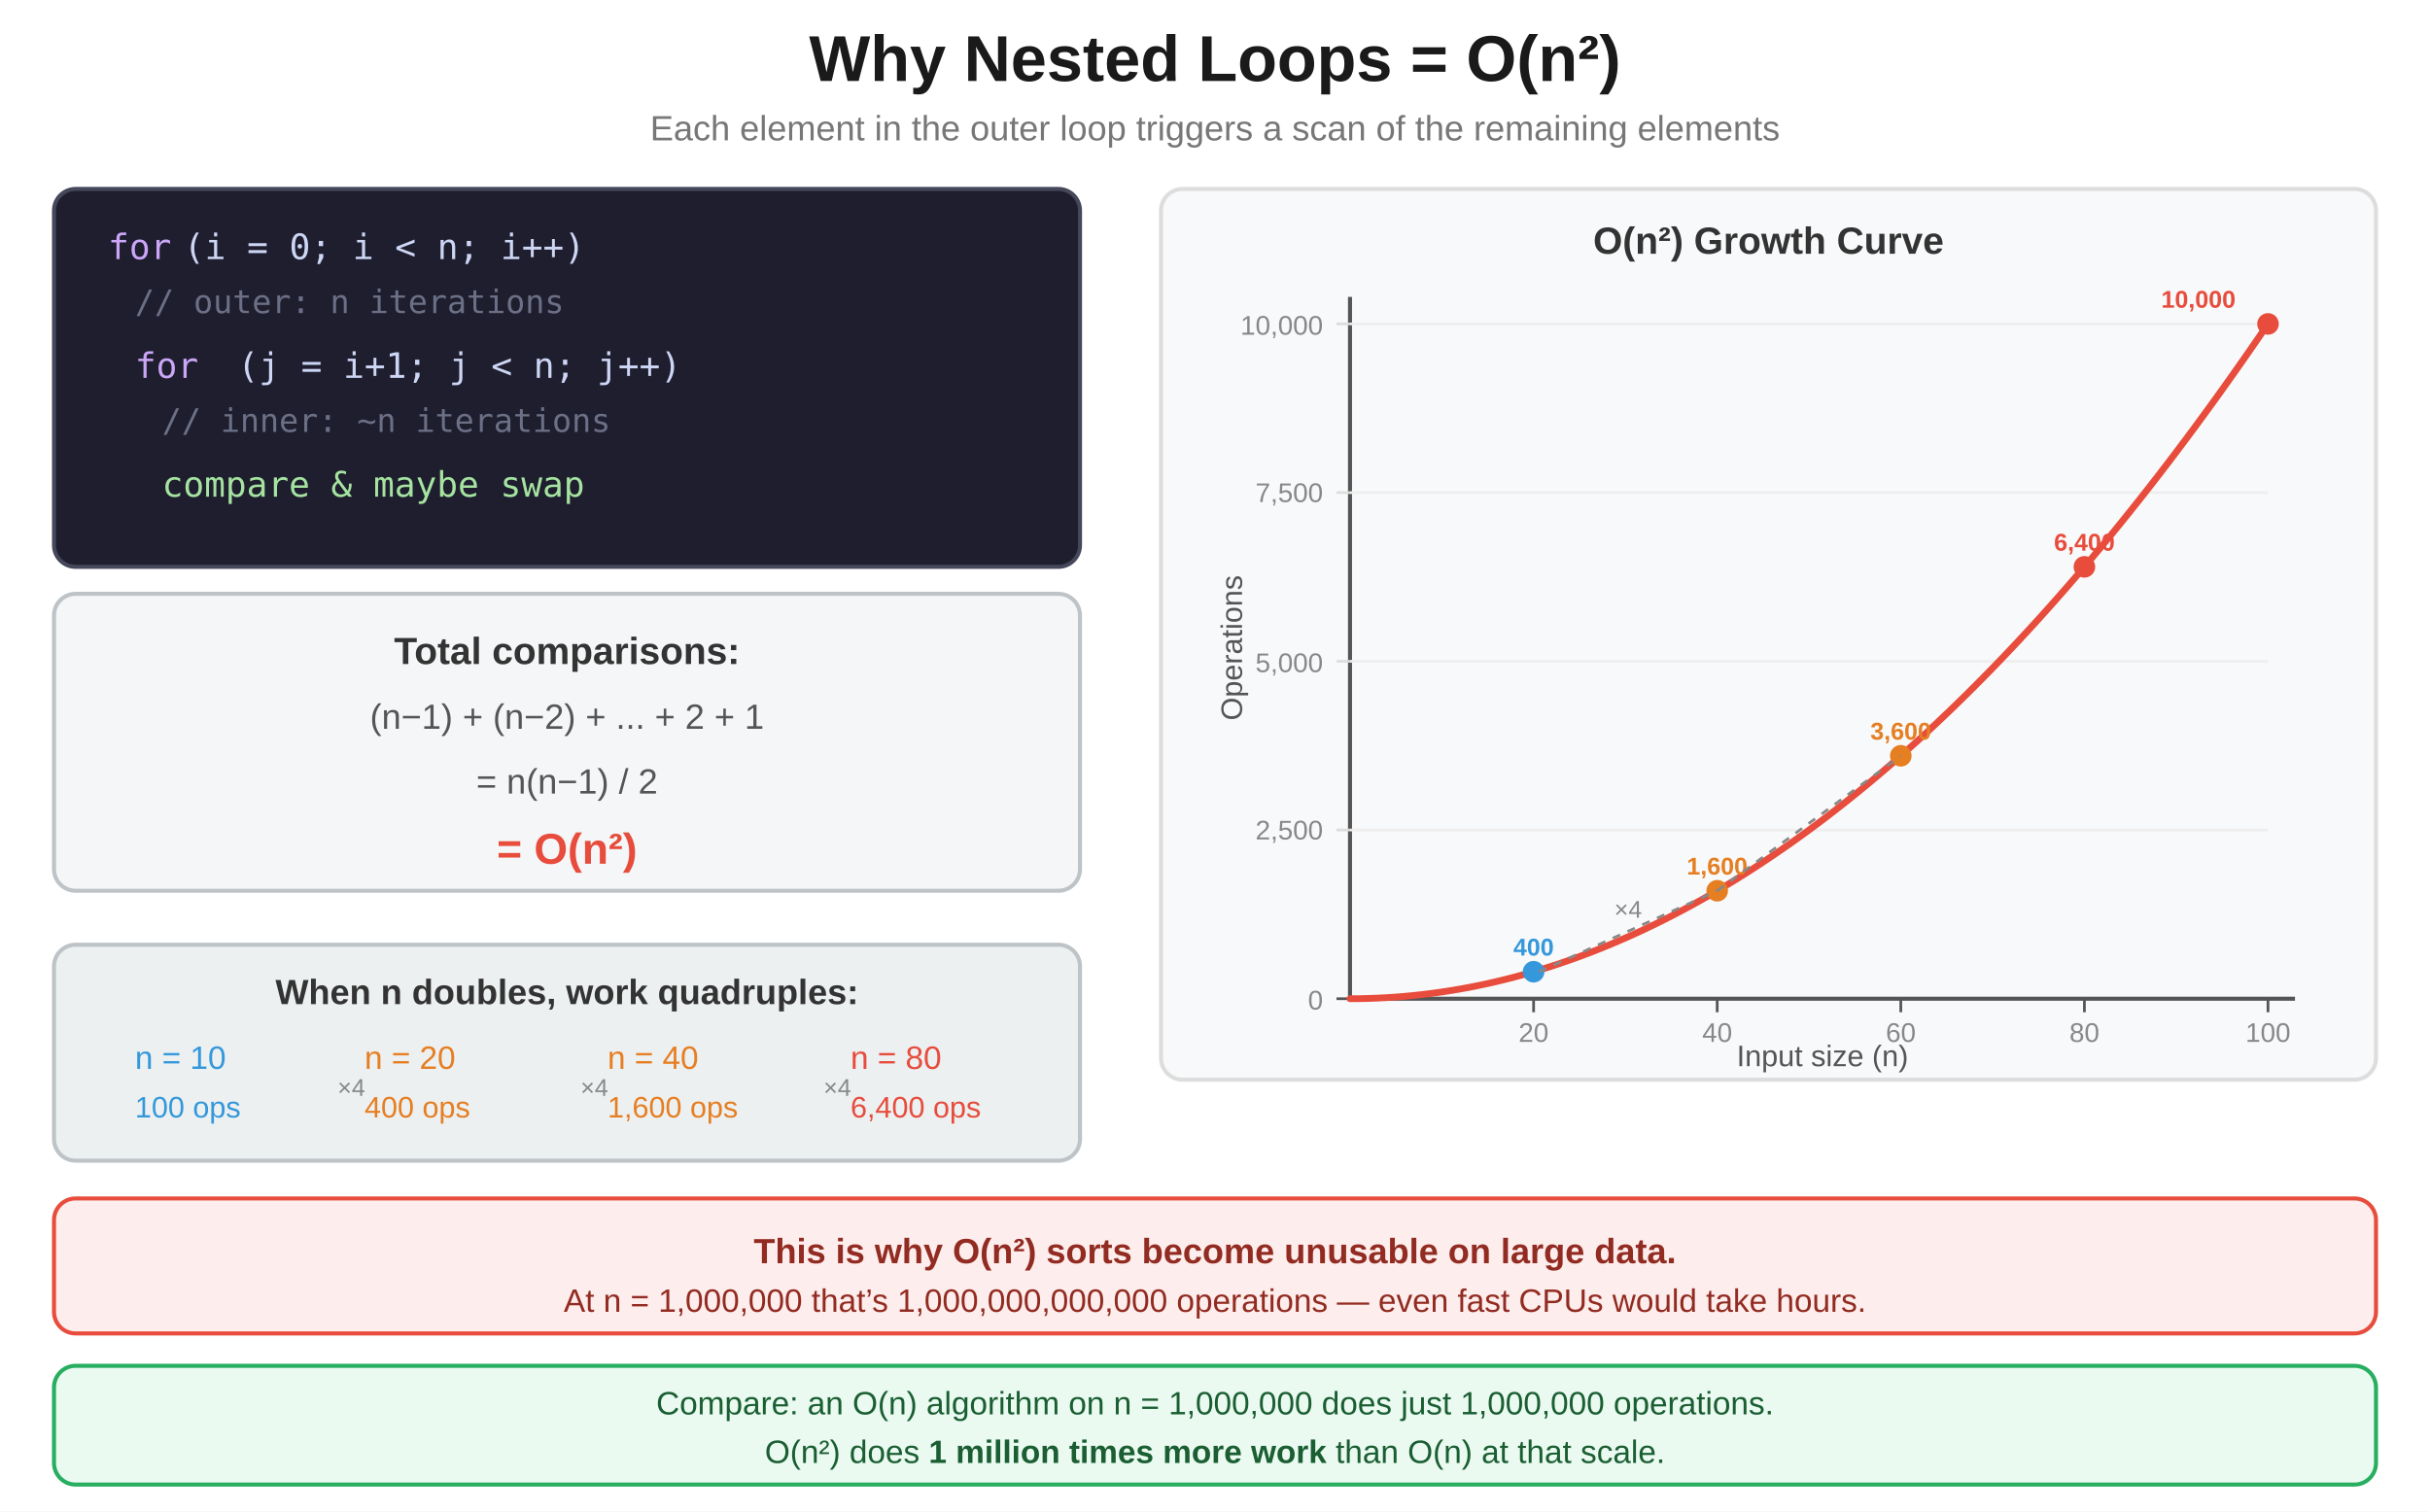
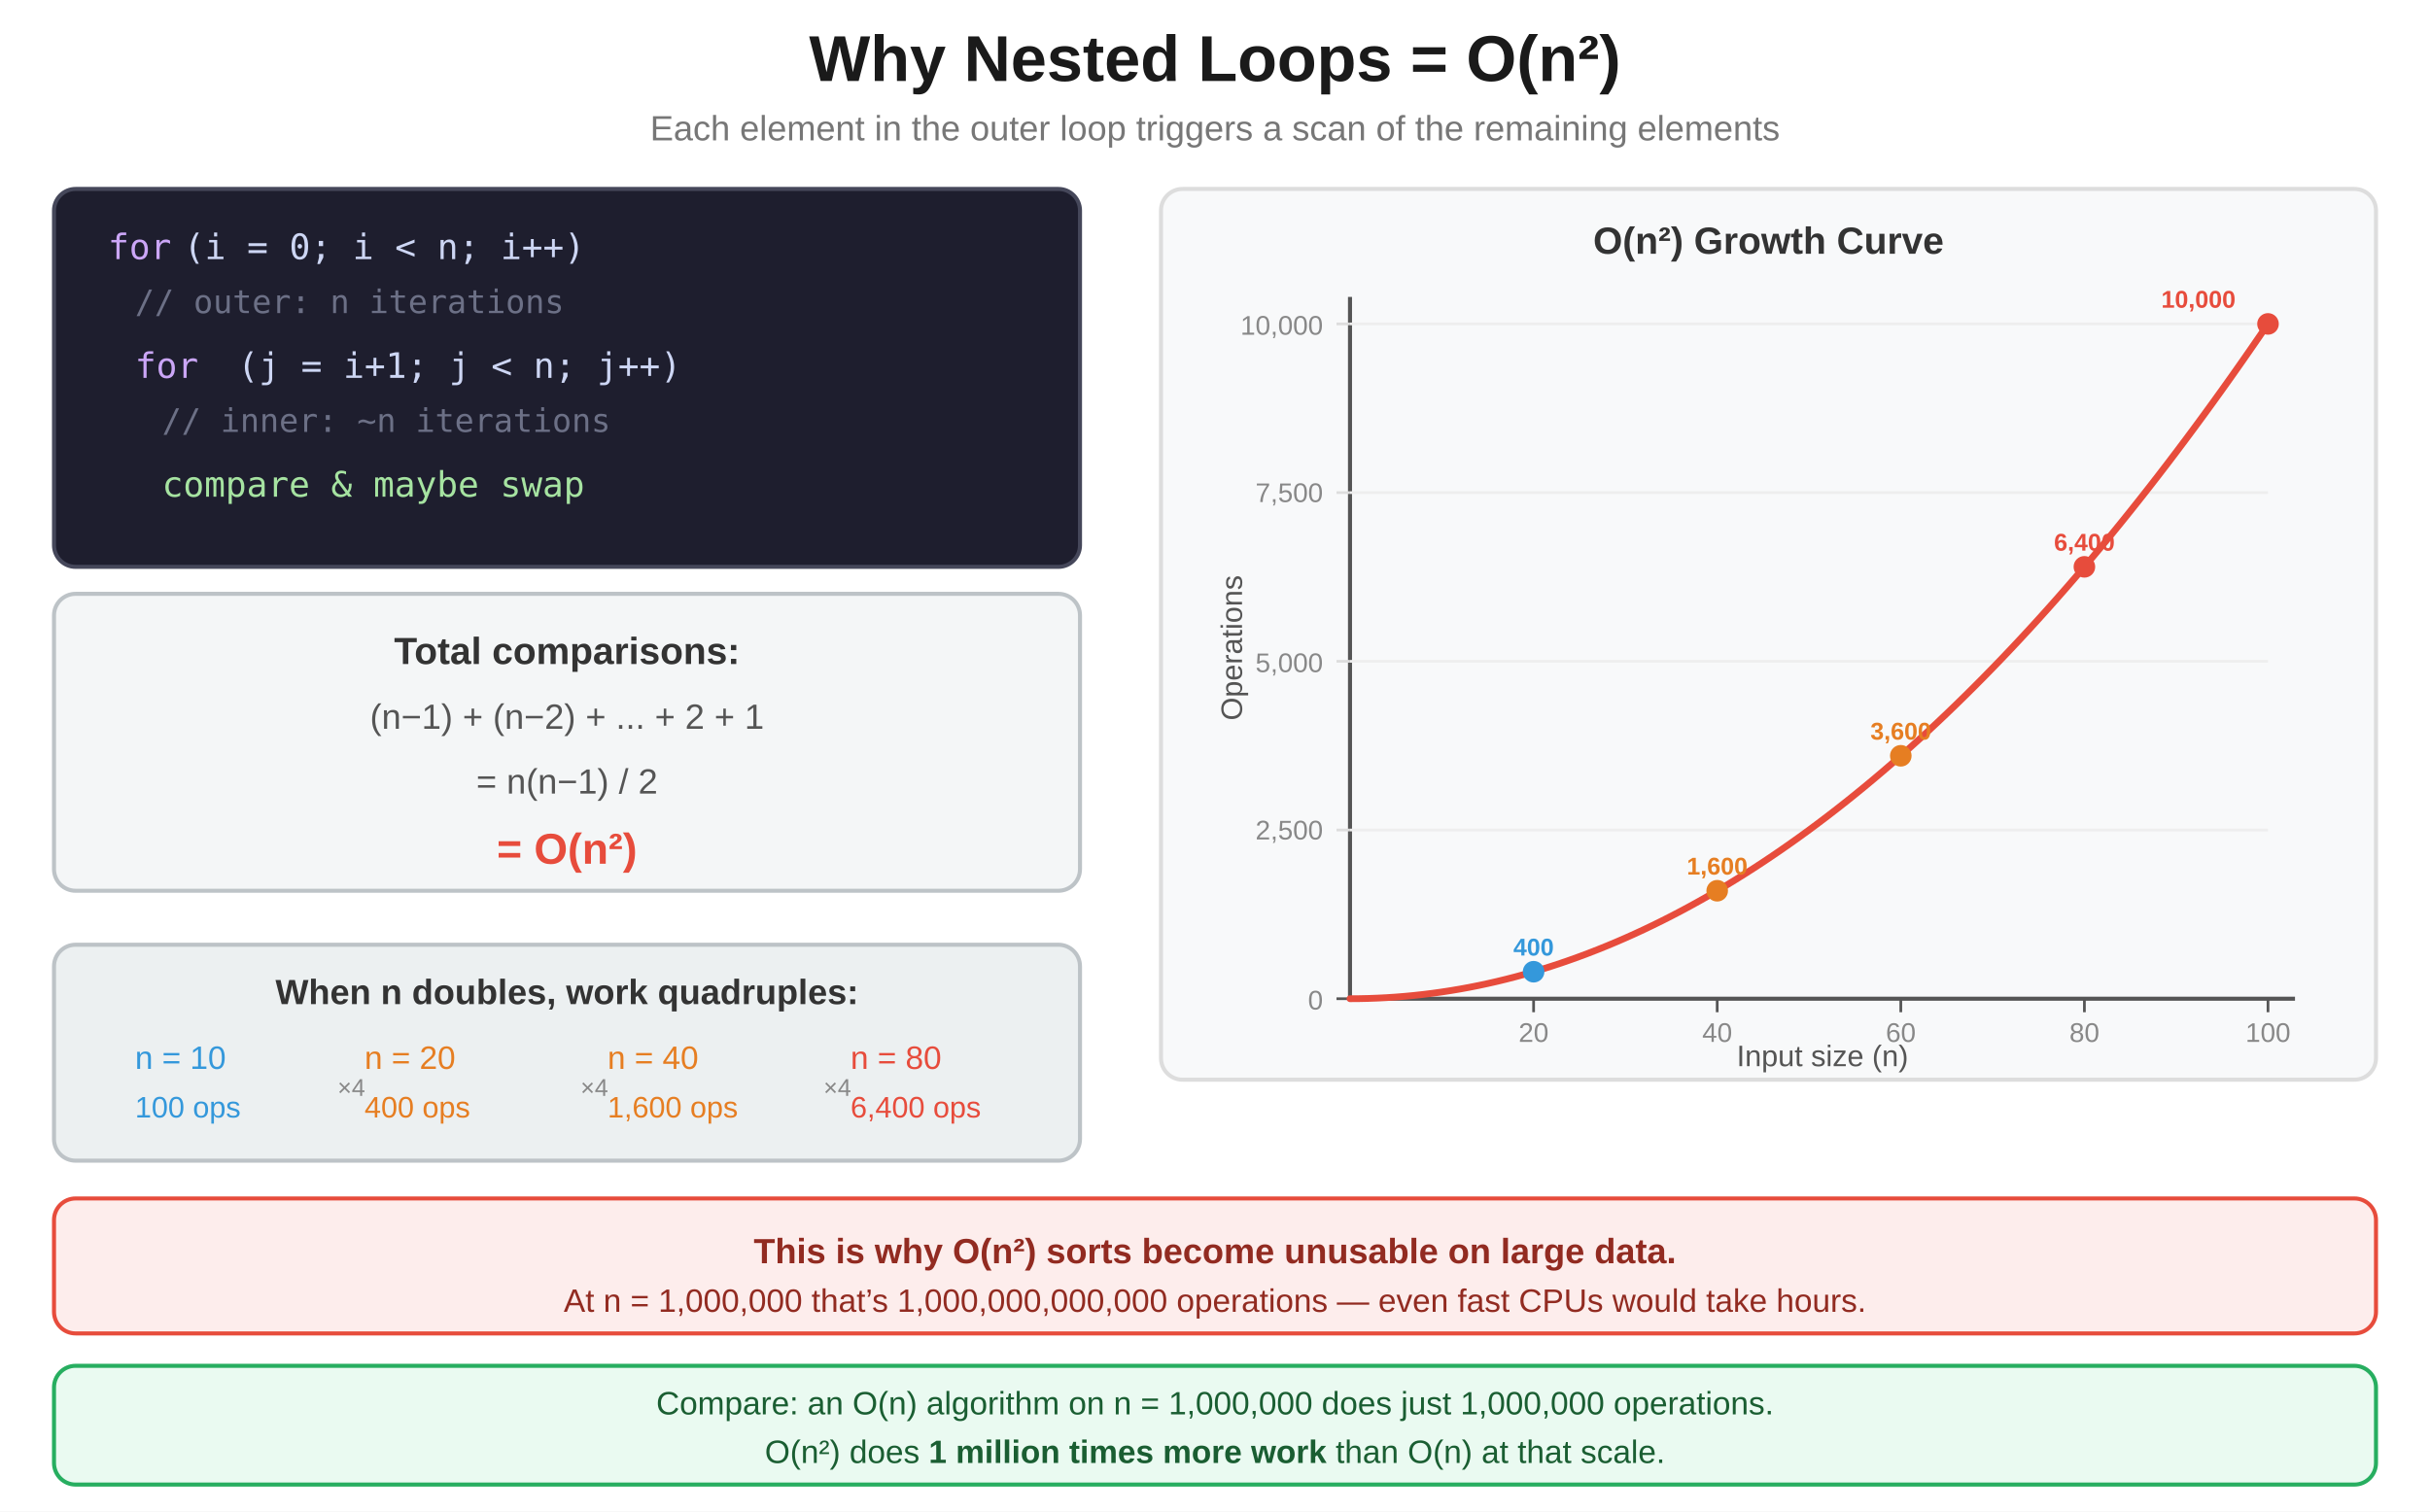
<svg xmlns="http://www.w3.org/2000/svg" viewBox="0 0 900 560" font-family="'Segoe UI', Arial, sans-serif">
  <rect width="100%" height="100%" fill="white" />
  <text x="450" y="30" text-anchor="middle" fill="#1a1a1a" font-size="24" font-weight="bold">Why Nested Loops = O(n²)</text>
  <text x="450" y="52" text-anchor="middle" fill="#777" font-size="13">Each element in the outer loop triggers a scan of the remaining elements</text>
  <rect x="20" y="70" width="380" height="140" rx="8" fill="#1e1e2e" stroke="#45475a" stroke-width="1.5" />
  <text x="40" y="96" fill="#cba6f7" font-size="13" font-family="Consolas, monospace">for</text>
  <text x="68" y="96" fill="#cdd6f4" font-size="13" font-family="Consolas, monospace">(i = 0; i &lt; n; i++)</text>
  <text x="50" y="116" fill="#6c7086" font-size="12" font-family="Consolas, monospace">// outer: n iterations</text>
  <text x="50" y="140" fill="#cba6f7" font-size="13" font-family="Consolas, monospace">  for</text>
  <text x="88" y="140" fill="#cdd6f4" font-size="13" font-family="Consolas, monospace">(j = i+1; j &lt; n; j++)</text>
  <text x="60" y="160" fill="#6c7086" font-size="12" font-family="Consolas, monospace">  // inner: ~n iterations</text>
  <text x="60" y="184" fill="#a6e3a1" font-size="13" font-family="Consolas, monospace">    compare &amp; maybe swap</text>
  <rect x="20" y="220" width="380" height="110" rx="8" fill="#f4f6f7" stroke="#bdc3c7" stroke-width="1.5" />
  <text x="210" y="246" text-anchor="middle" fill="#333" font-size="14" font-weight="bold">Total comparisons:</text>
  <text x="210" y="270" text-anchor="middle" fill="#555" font-size="13">(n−1) + (n−2) + ... + 2 + 1</text>
  <text x="210" y="294" text-anchor="middle" fill="#555" font-size="13">= n(n−1) / 2</text>
  <text x="210" y="320" text-anchor="middle" fill="#e74c3c" font-size="16" font-weight="bold">= O(n²)</text>
  <rect x="430" y="70" width="450" height="330" rx="8" fill="#f8f9fa" stroke="#ddd" stroke-width="1.5" />
  <text x="655" y="94" text-anchor="middle" fill="#333" font-size="14" font-weight="bold">O(n²) Growth Curve</text>
  <line x1="500" y1="110" x2="500" y2="370" stroke="#555" stroke-width="1.5" />
  <line x1="500" y1="370" x2="850" y2="370" stroke="#555" stroke-width="1.5" />
  <text x="460" y="240" text-anchor="middle" fill="#555" font-size="11" transform="rotate(-90, 460, 240)">Operations</text>
  <text x="675" y="395" text-anchor="middle" fill="#555" font-size="11">Input size (n)</text>
  <line x1="495" y1="370" x2="500" y2="370" stroke="#555" stroke-width="1" />
  <text x="490" y="374" text-anchor="end" fill="#888" font-size="10">0</text>
  <line x1="495" y1="307.5" x2="500" y2="307.5" stroke="#ddd" stroke-width="1" />
  <text x="490" y="311" text-anchor="end" fill="#888" font-size="10">2,500</text>
  <line x1="500" y1="307.5" x2="840" y2="307.5" stroke="#eee" stroke-width="1" />
  <line x1="495" y1="245" x2="500" y2="245" stroke="#ddd" stroke-width="1" />
  <text x="490" y="249" text-anchor="end" fill="#888" font-size="10">5,000</text>
  <line x1="500" y1="245" x2="840" y2="245" stroke="#eee" stroke-width="1" />
  <line x1="495" y1="182.5" x2="500" y2="182.5" stroke="#ddd" stroke-width="1" />
  <text x="490" y="186" text-anchor="end" fill="#888" font-size="10">7,500</text>
  <line x1="500" y1="182.5" x2="840" y2="182.5" stroke="#eee" stroke-width="1" />
  <line x1="495" y1="120" x2="500" y2="120" stroke="#ddd" stroke-width="1" />
  <text x="490" y="124" text-anchor="end" fill="#888" font-size="10">10,000</text>
  <line x1="500" y1="120" x2="840" y2="120" stroke="#eee" stroke-width="1" />
  <line x1="568" y1="370" x2="568" y2="375" stroke="#555" stroke-width="1" />
  <text x="568" y="386" text-anchor="middle" fill="#888" font-size="10">20</text>
  <line x1="636" y1="370" x2="636" y2="375" stroke="#555" stroke-width="1" />
  <text x="636" y="386" text-anchor="middle" fill="#888" font-size="10">40</text>
  <line x1="704" y1="370" x2="704" y2="375" stroke="#555" stroke-width="1" />
  <text x="704" y="386" text-anchor="middle" fill="#888" font-size="10">60</text>
  <line x1="772" y1="370" x2="772" y2="375" stroke="#555" stroke-width="1" />
  <text x="772" y="386" text-anchor="middle" fill="#888" font-size="10">80</text>
  <line x1="840" y1="370" x2="840" y2="375" stroke="#555" stroke-width="1" />
  <text x="840" y="386" text-anchor="middle" fill="#888" font-size="10">100</text>
  <polyline fill="none" stroke="#e74c3c" stroke-width="2.5" stroke-linecap="round" stroke-linejoin="round" points="       500,370       503.4,369.975       506.8,369.9       510.2,369.775       513.6,369.6       517,369.375       520.4,369.1       523.8,368.775       527.2,368.4       530.6,367.975       534,367.5       537.4,366.975       540.8,366.4       544.2,365.775       547.6,365.1       551,364.375       554.4,363.6       557.8,362.775       561.2,361.9       564.6,360.975       568,360       571.4,358.975       574.8,357.9       578.2,356.775       581.6,355.6       585,354.375       588.4,353.1       591.8,351.775       595.2,350.4       598.6,348.975       602,347.5       605.4,345.975       608.8,344.4       612.2,342.775       615.6,341.1       619,339.375       622.4,337.6       625.8,335.775       629.2,333.9       632.6,331.975       636,330       639.4,327.975       642.8,325.9       646.2,323.775       649.6,321.6       653,319.375       656.4,317.1       659.8,314.775       663.2,312.4       666.6,309.975       670,307.5       673.4,304.975       676.8,302.4       680.2,299.775       683.6,297.1       687,294.375       690.4,291.6       693.8,288.775       697.2,285.9       700.6,282.975       704,280       707.4,276.975       710.8,273.9       714.2,270.775       717.6,267.6       721,264.375       724.4,261.1       727.8,257.775       731.2,254.4       734.6,250.975       738,247.5       741.4,243.975       744.8,240.4       748.2,236.775       751.6,233.1       755,229.375       758.4,225.6       761.8,221.775       765.2,217.9       768.6,213.975       772,210       775.4,205.975       778.8,201.9       782.2,197.775       785.6,193.6       789,189.375       792.4,185.1       795.8,180.775       799.2,176.4       802.6,171.975       806,167.5       809.4,162.975       812.8,158.4       816.2,153.775       819.6,149.1       823,144.375       826.4,139.6       829.8,134.775       833.2,129.9       836.6,124.975       840,120     " />
  <circle cx="568" cy="360" r="4" fill="#3498db" />
  <text x="568" y="354" text-anchor="middle" fill="#3498db" font-size="9" font-weight="bold">400</text>
  <circle cx="636" cy="330" r="4" fill="#e67e22" />
  <text x="636" y="324" text-anchor="middle" fill="#e67e22" font-size="9" font-weight="bold">1,600</text>
  <circle cx="704" cy="280" r="4" fill="#e67e22" />
  <text x="704" y="274" text-anchor="middle" fill="#e67e22" font-size="9" font-weight="bold">3,600</text>
  <circle cx="772" cy="210" r="4" fill="#e74c3c" />
  <text x="772" y="204" text-anchor="middle" fill="#e74c3c" font-size="9" font-weight="bold">6,400</text>
  <circle cx="840" cy="120" r="4" fill="#e74c3c" />
  <text x="828" y="114" text-anchor="end" fill="#e74c3c" font-size="9" font-weight="bold">10,000</text>
-   <line x1="570" y1="360" x2="636" y2="330" stroke="#888" stroke-width="1" stroke-dasharray="3,3" />
-   <text x="603" y="340" text-anchor="middle" fill="#888" font-size="9">×4</text>
-   <line x1="636" y1="330" x2="704" y2="280" stroke="#888" stroke-width="1" stroke-dasharray="3,3" />
  <rect x="20" y="350" width="380" height="80" rx="8" fill="#ecf0f1" stroke="#bdc3c7" stroke-width="1.5" />
  <text x="210" y="372" text-anchor="middle" fill="#333" font-size="13" font-weight="bold">When n doubles, work quadruples:</text>
  <text x="50" y="396" fill="#3498db" font-size="12">n = 10</text>
  <text x="50" y="414" fill="#3498db" font-size="11">100 ops</text>
  <text x="135" y="396" fill="#e67e22" font-size="12">n = 20</text>
  <text x="135" y="414" fill="#e67e22" font-size="11">400 ops</text>
  <text x="125" y="406" fill="#888" font-size="9">×4</text>
  <text x="225" y="396" fill="#e67e22" font-size="12">n = 40</text>
  <text x="225" y="414" fill="#e67e22" font-size="11">1,600 ops</text>
  <text x="215" y="406" fill="#888" font-size="9">×4</text>
  <text x="315" y="396" fill="#e74c3c" font-size="12">n = 80</text>
  <text x="315" y="414" fill="#e74c3c" font-size="11">6,400 ops</text>
  <text x="305" y="406" fill="#888" font-size="9">×4</text>
  <rect x="20" y="444" width="860" height="50" rx="8" fill="#fdedec" stroke="#e74c3c" stroke-width="1.5" />
  <text x="450" y="468" text-anchor="middle" fill="#922b21" font-size="13" font-weight="bold">This is why O(n²) sorts become unusable on large data.</text>
  <text x="450" y="486" text-anchor="middle" fill="#922b21" font-size="12">At n = 1,000,000 that’s 1,000,000,000,000 operations — even fast CPUs would take hours.</text>
  <rect x="20" y="506" width="860" height="44" rx="8" fill="#eafaf1" stroke="#27ae60" stroke-width="1.5" />
  <text x="450" y="524" text-anchor="middle" fill="#1a5e32" font-size="12">Compare: an O(n) algorithm on n = 1,000,000 does just 1,000,000 operations.</text>
  <text x="450" y="542" text-anchor="middle" fill="#1a5e32" font-size="12">O(n²) does <tspan font-weight="bold">1 million times more work</tspan> than O(n) at that scale.</text>
</svg>
